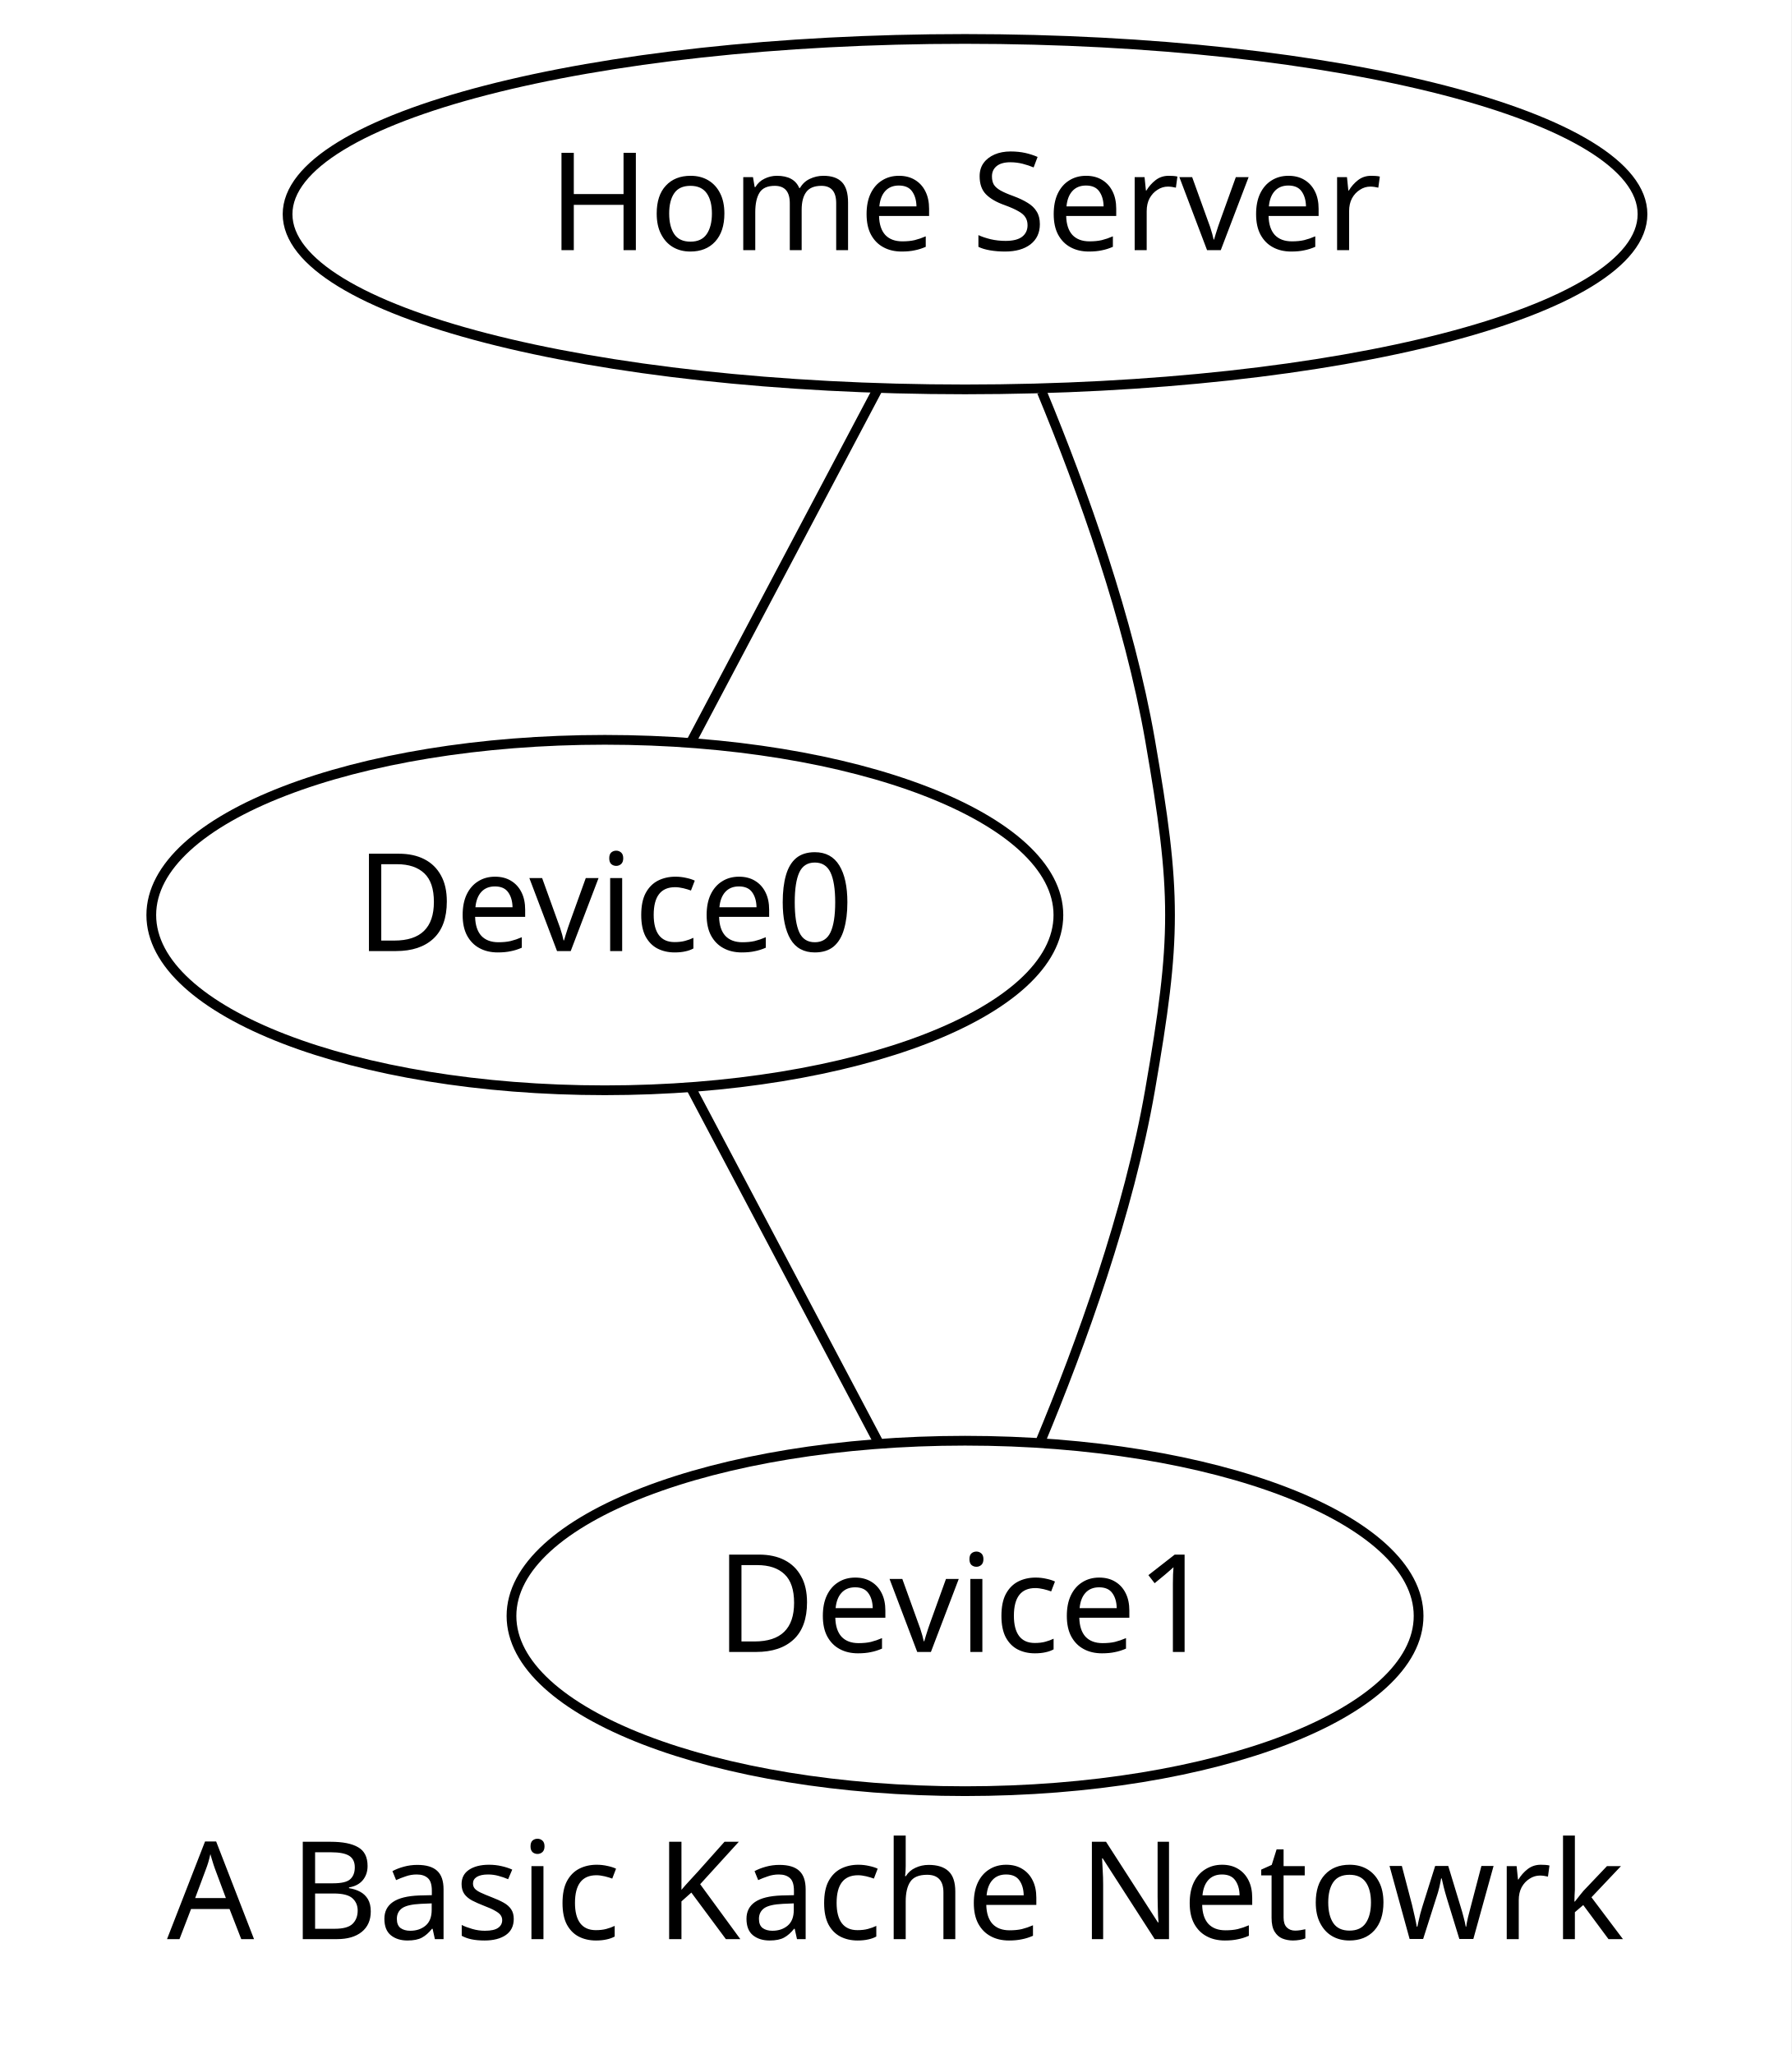
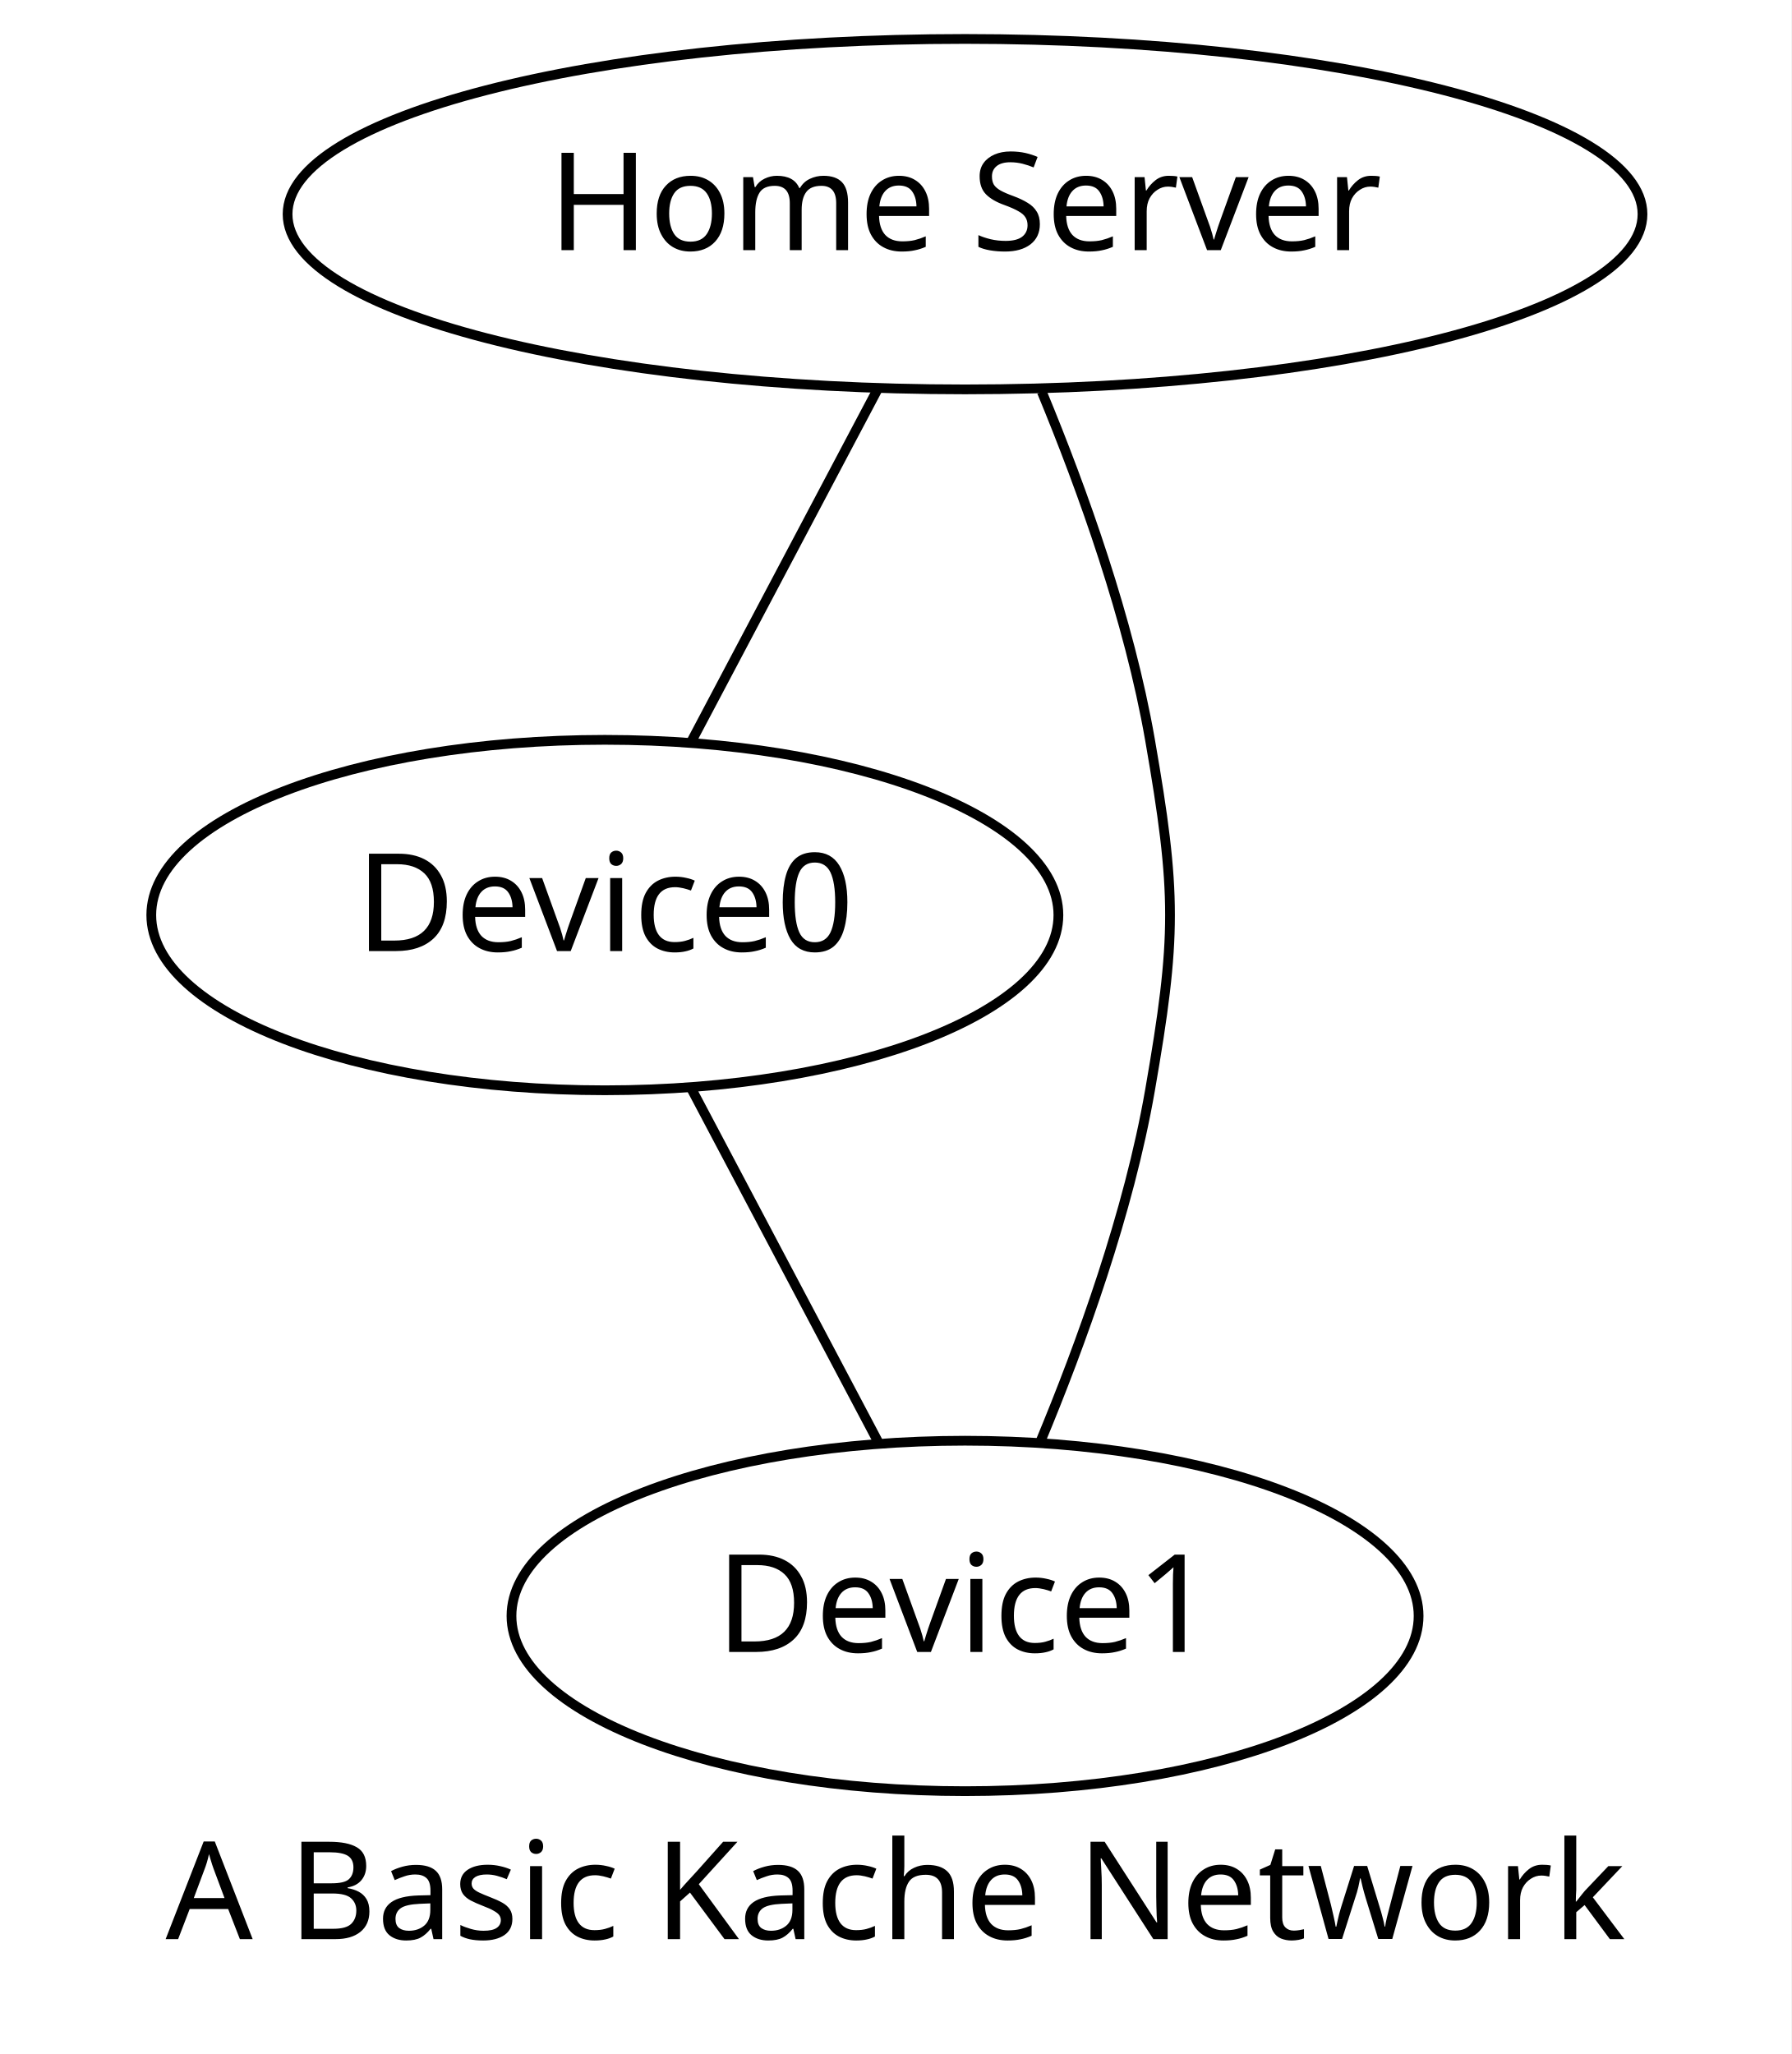
<svg xmlns="http://www.w3.org/2000/svg" width="184pt" height="211pt" viewBox="0.00 0.00 184.00 211.00">
  <g id="graph0" class="graph" transform="scale(1 1) rotate(0) translate(4 207)">
    <polygon fill="white" stroke="transparent" points="-4,4 -4,-207 180,-207 180,4 -4,4" />
-     <text text-anchor="middle" x="88" y="-7.8" font-family="Times-Roman" font-size="14.00">A Basic Kache Netowrk</text>
+     <text text-anchor="middle" x="88" y="-7.8" font-family="Times-Roman" font-size="14.00">A Basic Kache Network</text>
    <g id="node1" class="node">
      <ellipse fill="none" stroke="black" cx="95.13" cy="-185" rx="69.59" ry="18" />
      <text text-anchor="middle" x="95.13" y="-181.3" font-family="Times-Roman" font-size="14.00">Home Server</text>
    </g>
    <g id="node2" class="node">
      <ellipse fill="none" stroke="black" cx="58.13" cy="-113" rx="46.59" ry="18" />
      <text text-anchor="middle" x="58.13" y="-109.3" font-family="Times-Roman" font-size="14.00">Device0</text>
    </g>
    <g id="edge1" class="edge">
      <path fill="none" stroke="black" d="M86.17,-167.05C80.35,-156.05 72.8,-141.76 67,-130.79" />
    </g>
    <g id="node3" class="node">
      <ellipse fill="none" stroke="black" cx="95.13" cy="-41" rx="46.59" ry="18" />
      <text text-anchor="middle" x="95.13" y="-37.3" font-family="Times-Roman" font-size="14.00">Device1</text>
    </g>
    <g id="edge2" class="edge">
      <path fill="none" stroke="black" d="M103.02,-166.75C107.23,-156.58 111.98,-143.33 114.13,-131 116.87,-115.24 116.87,-110.76 114.13,-95 111.95,-82.48 107.08,-69.01 102.82,-58.78" />
    </g>
    <g id="edge3" class="edge">
      <path fill="none" stroke="black" d="M67.08,-95.05C72.9,-84.05 80.45,-69.76 86.25,-58.79" />
    </g>
  </g>
</svg>
